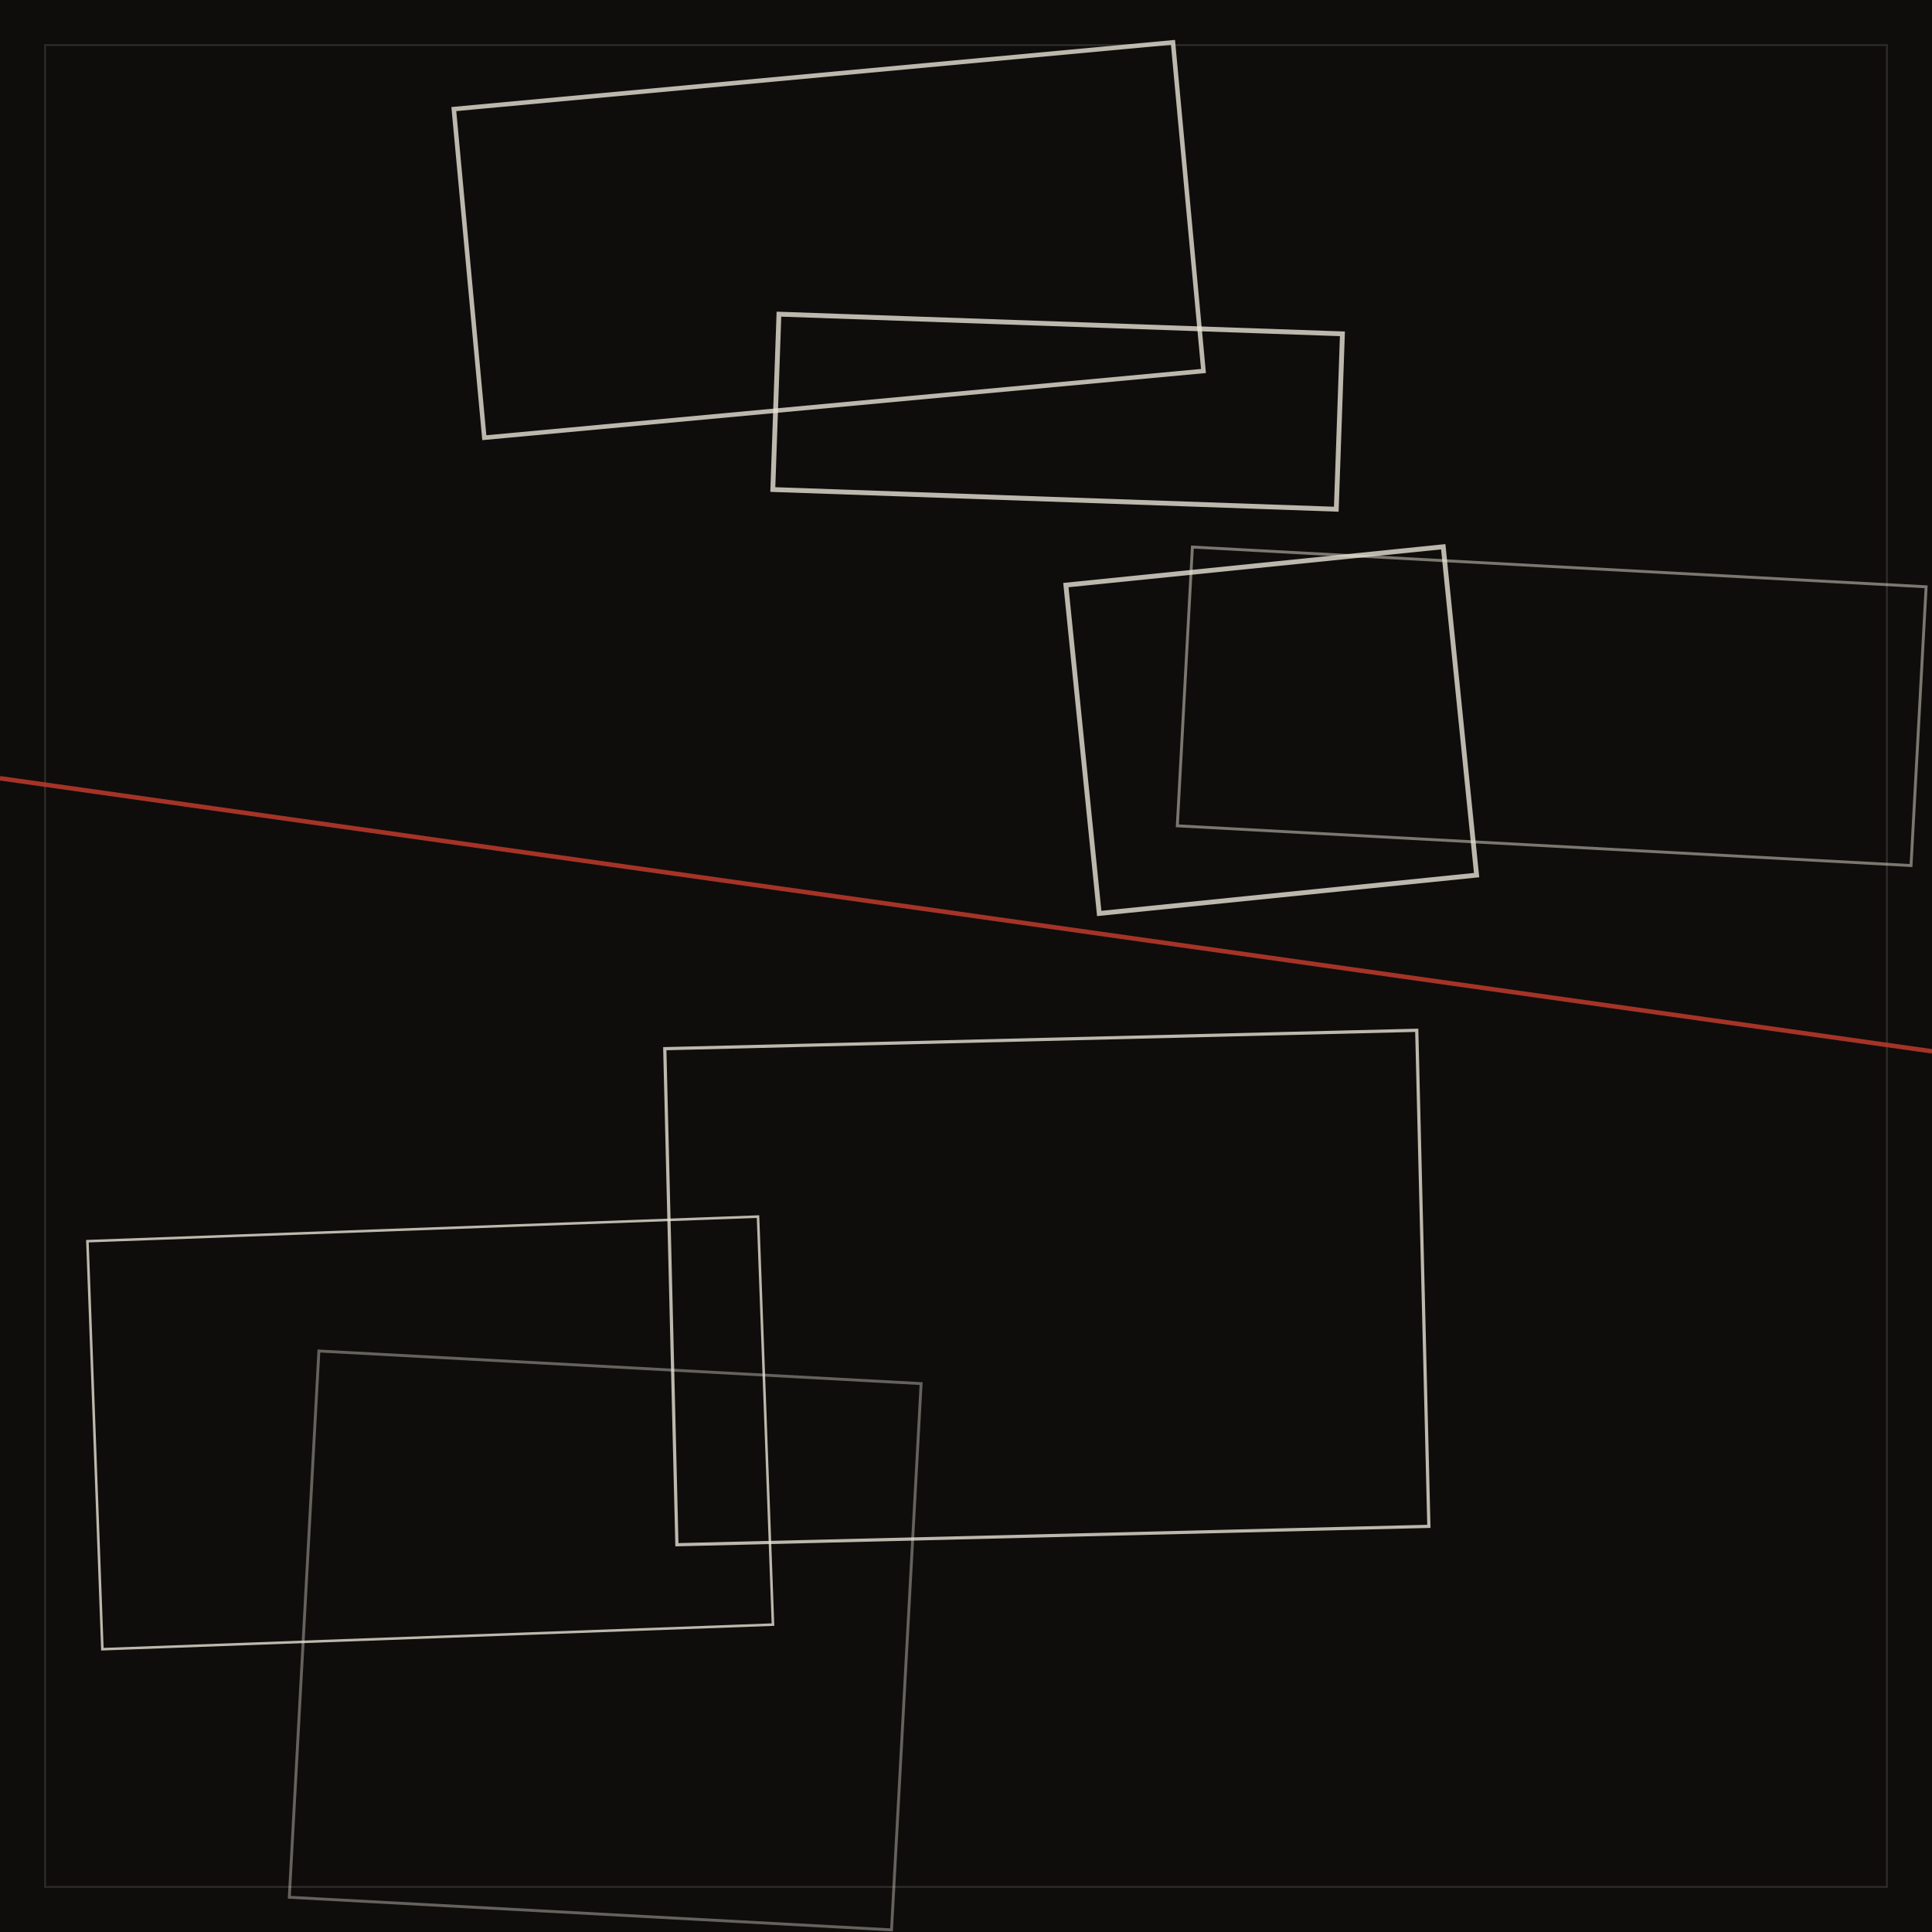
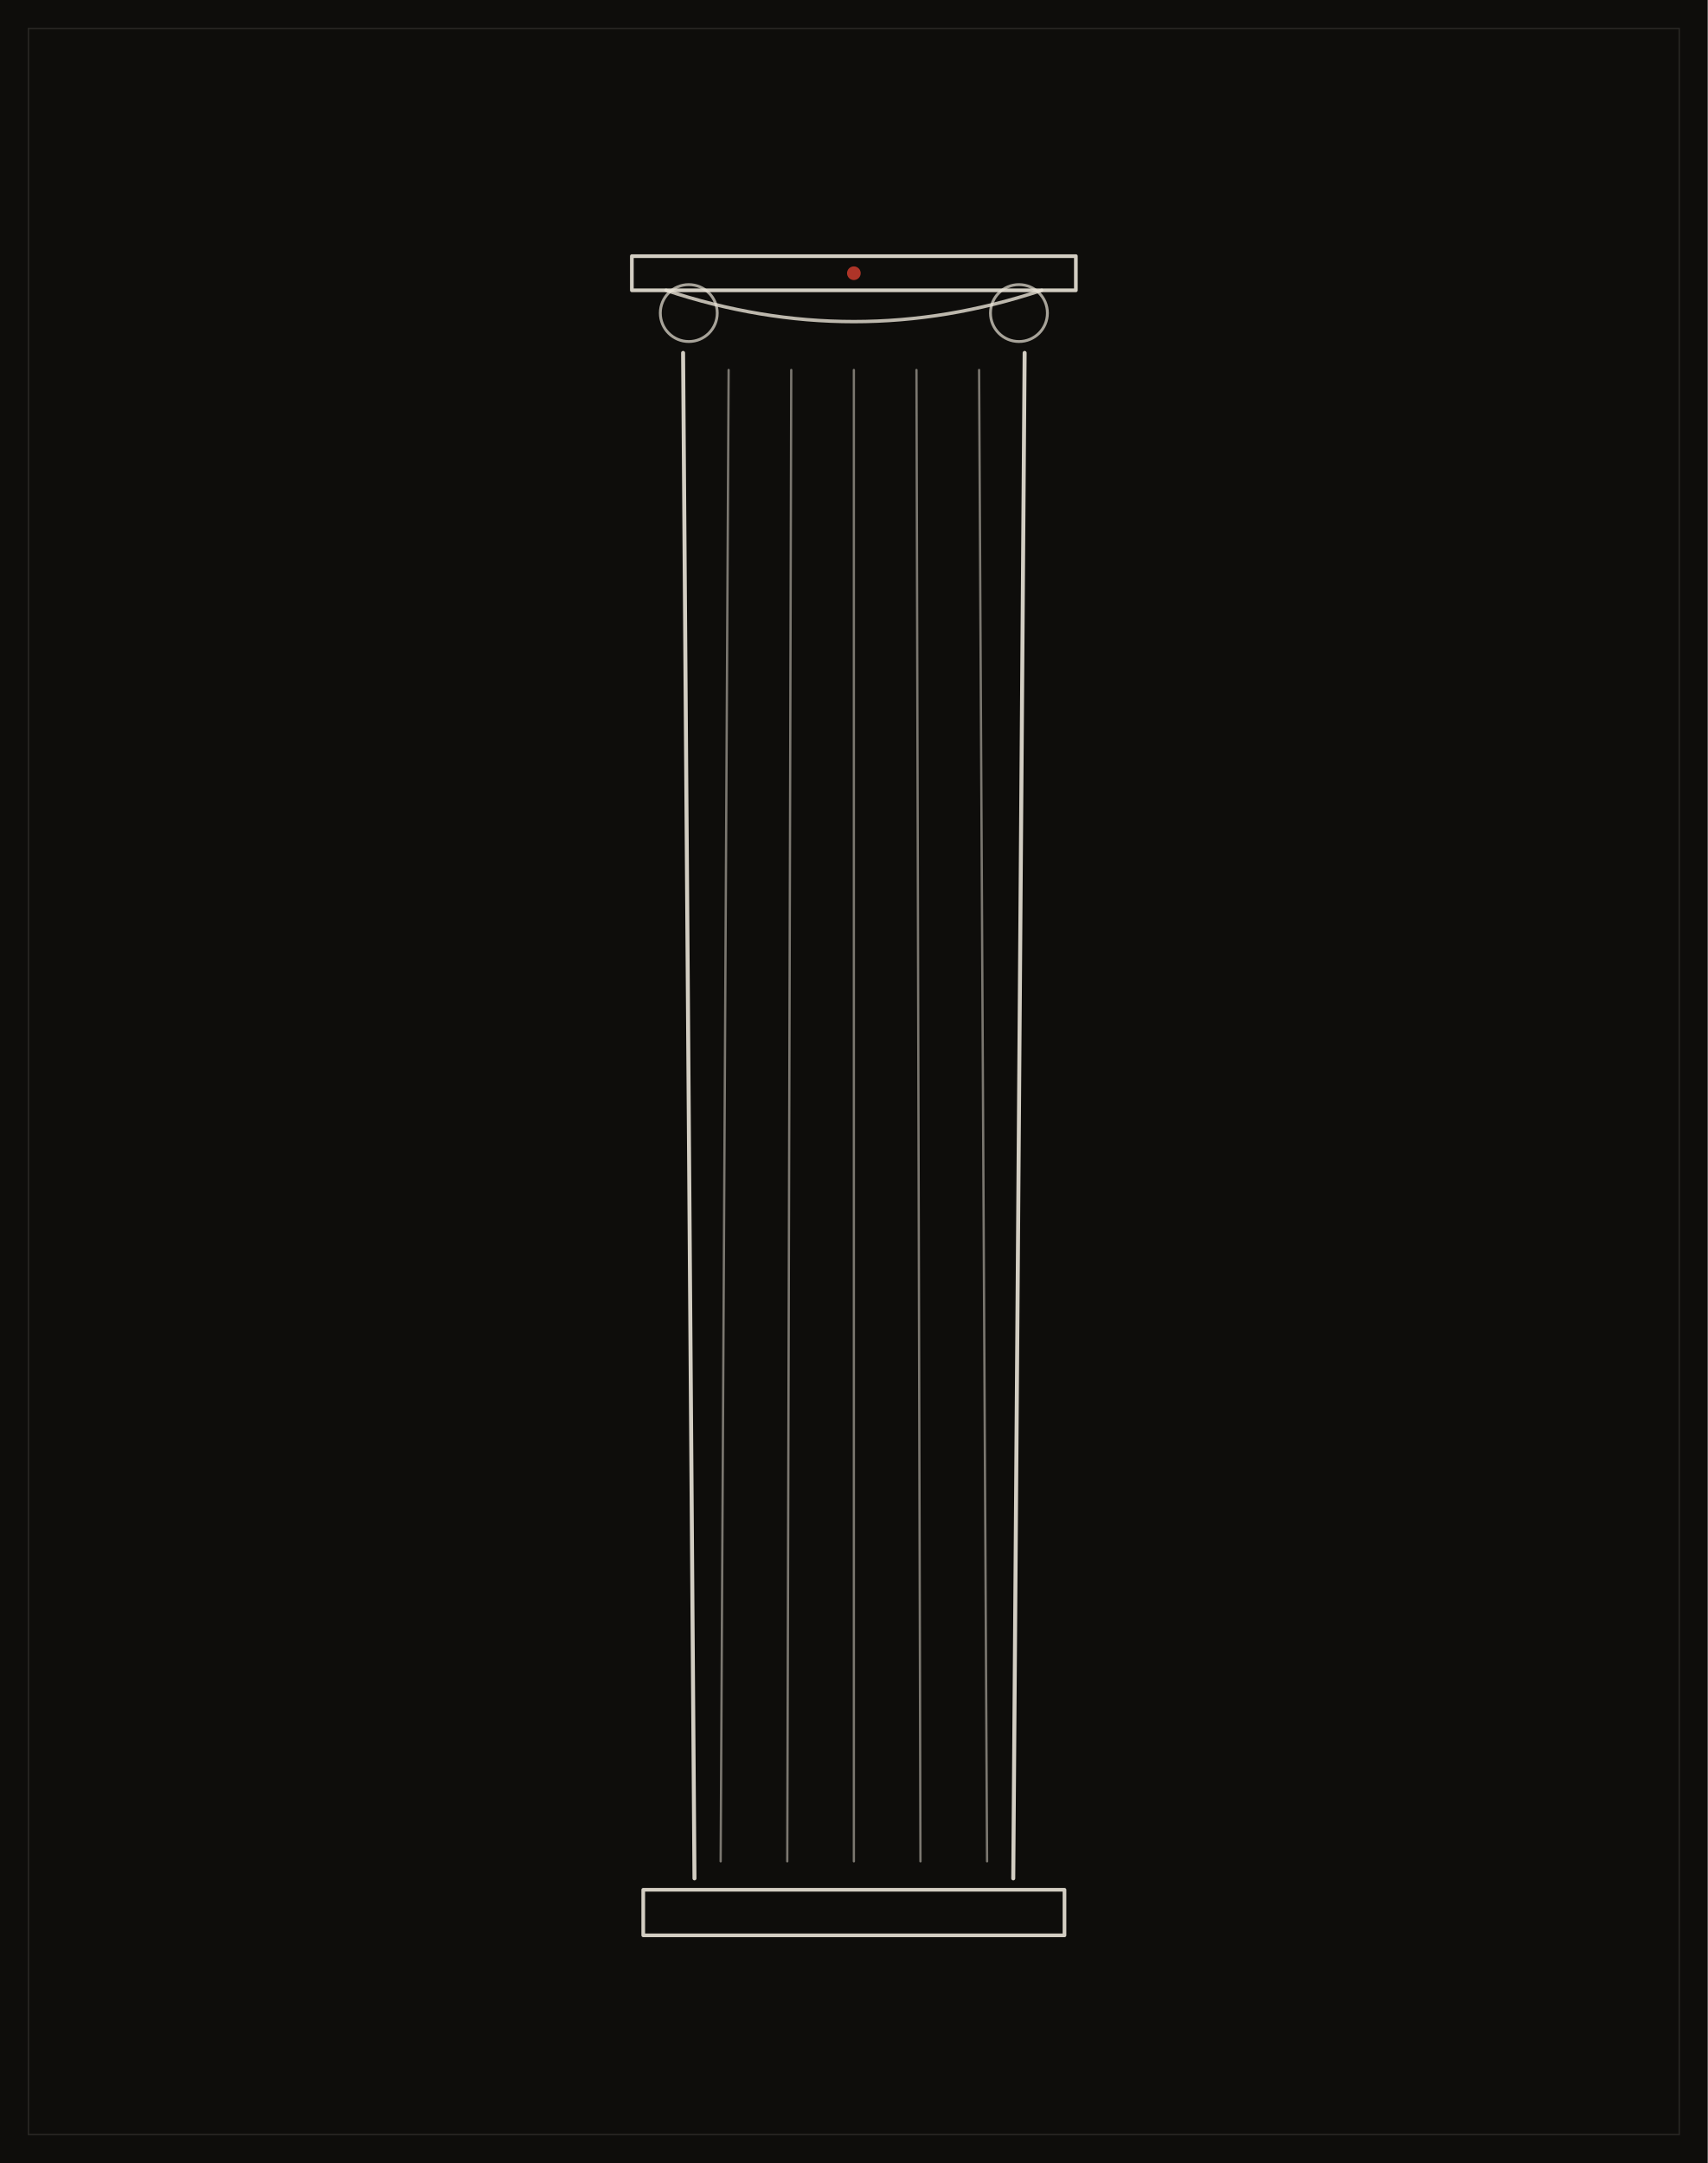
- <svg xmlns="http://www.w3.org/2000/svg" viewBox="0 0 600 600" width="600" height="600">
-   <rect width="600" height="600" fill="#0e0d0b" />
-   <rect x="14" y="14" width="572" height="572" fill="none" stroke="#e8e2d6" stroke-width="0.6" opacity="0.14" />
-   <rect x="29.4" y="381.6" width="208.4" height="126.8" fill="none" stroke="#e8e2d6" stroke-width="0.8" opacity="0.8" transform="rotate(-2.1 133.6 445)" />
-   <rect x="94.3" y="424.5" width="187.3" height="169.9" fill="none" stroke="#e8e2d6" stroke-width="0.9" opacity="0.4" transform="rotate(3.1 187.9 509.5)" />
-   <rect x="367.8" y="176" width="228.2" height="86.7" fill="none" stroke="#e8e2d6" stroke-width="0.9" opacity="0.5" transform="rotate(3.1 481.9 219.3)" />
-   <rect x="240.9" y="100.6" width="175.1" height="54.5" fill="none" stroke="#e8e2d6" stroke-width="1.5" opacity="0.8" transform="rotate(2 328.4 127.9)" />
-   <rect x="145.2" y="23.3" width="224.3" height="102.5" fill="none" stroke="#e8e2d6" stroke-width="1.4" opacity="0.8" transform="rotate(-5.3 257.3 74.6)" />
-   <rect x="335.9" y="175.5" width="117.8" height="102.5" fill="none" stroke="#e8e2d6" stroke-width="1.5" opacity="0.8" transform="rotate(-5.8 394.7 226.8)" />
-   <rect x="208.3" y="322.8" width="233.6" height="154.1" fill="none" stroke="#e8e2d6" stroke-width="1" opacity="0.8" transform="rotate(-1.4 325.1 399.8)" />
-   <line x1="0" y1="241.7" x2="600" y2="326.5" stroke="#c0392b" stroke-width="1.4" opacity="0.85" />
+ <svg xmlns="http://www.w3.org/2000/svg" viewBox="0 0 600 760" width="600" height="760">
+   <rect width="600" height="760" fill="#0e0d0b" />
+   <rect x="10" y="10" width="580" height="740" fill="none" stroke="#e8e2d6" stroke-width="0.5" opacity="0.12" />
+   <path d="M 222,90 L 378,90 L 378,102 L 222,102 Z" fill="none" stroke="#e8e2d6" stroke-width="1.3" stroke-linecap="round" stroke-linejoin="round" opacity="0.9" />
+   <path d="M 234,102 q 66,22 132,0" fill="none" stroke="#e8e2d6" stroke-width="1.2" stroke-linecap="round" stroke-linejoin="round" opacity="0.8" />
+   <circle cx="242" cy="110" r="10" fill="none" stroke="#e8e2d6" stroke-width="1" opacity="0.7" />
+   <circle cx="358" cy="110" r="10" fill="none" stroke="#e8e2d6" stroke-width="1" opacity="0.7" />
+   <path d="M 240,124 L 244,660" fill="none" stroke="#e8e2d6" stroke-width="1.4" stroke-linecap="round" stroke-linejoin="round" opacity="0.9" />
+   <path d="M 360,124 L 356,660" fill="none" stroke="#e8e2d6" stroke-width="1.4" stroke-linecap="round" stroke-linejoin="round" opacity="0.9" />
+   <path d="M 256,130 L 253.2,654" fill="none" stroke="#e8e2d6" stroke-width="0.8" stroke-linecap="round" stroke-linejoin="round" opacity="0.5" />
+   <path d="M 278,130 L 276.6,654" fill="none" stroke="#e8e2d6" stroke-width="0.8" stroke-linecap="round" stroke-linejoin="round" opacity="0.5" />
+   <path d="M 300,130 L 300,654" fill="none" stroke="#e8e2d6" stroke-width="0.8" stroke-linecap="round" stroke-linejoin="round" opacity="0.5" />
+   <path d="M 322,130 L 323.4,654" fill="none" stroke="#e8e2d6" stroke-width="0.8" stroke-linecap="round" stroke-linejoin="round" opacity="0.5" />
+   <path d="M 344,130 L 346.8,654" fill="none" stroke="#e8e2d6" stroke-width="0.8" stroke-linecap="round" stroke-linejoin="round" opacity="0.5" />
+   <path d="M 312,130 l 0,0" fill="none" stroke="#e8e2d6" stroke-width="0.6" stroke-linecap="round" stroke-linejoin="round" opacity="0" />
+   <path d="M 333,392 l 0,0" fill="none" stroke="#e8e2d6" stroke-width="0.6" stroke-linecap="round" stroke-linejoin="round" opacity="0" />
+   <path d="M 354,654 l 0,0" fill="none" stroke="#e8e2d6" stroke-width="0.6" stroke-linecap="round" stroke-linejoin="round" opacity="0" />
+   <path d="M 226,664 L 374,664 L 374,680 L 226,680 Z" fill="none" stroke="#e8e2d6" stroke-width="1.3" stroke-linecap="round" stroke-linejoin="round" opacity="0.9" />
+   <circle cx="300" cy="96" r="2.4" fill="#c0392b" opacity="0.9" />
</svg>
